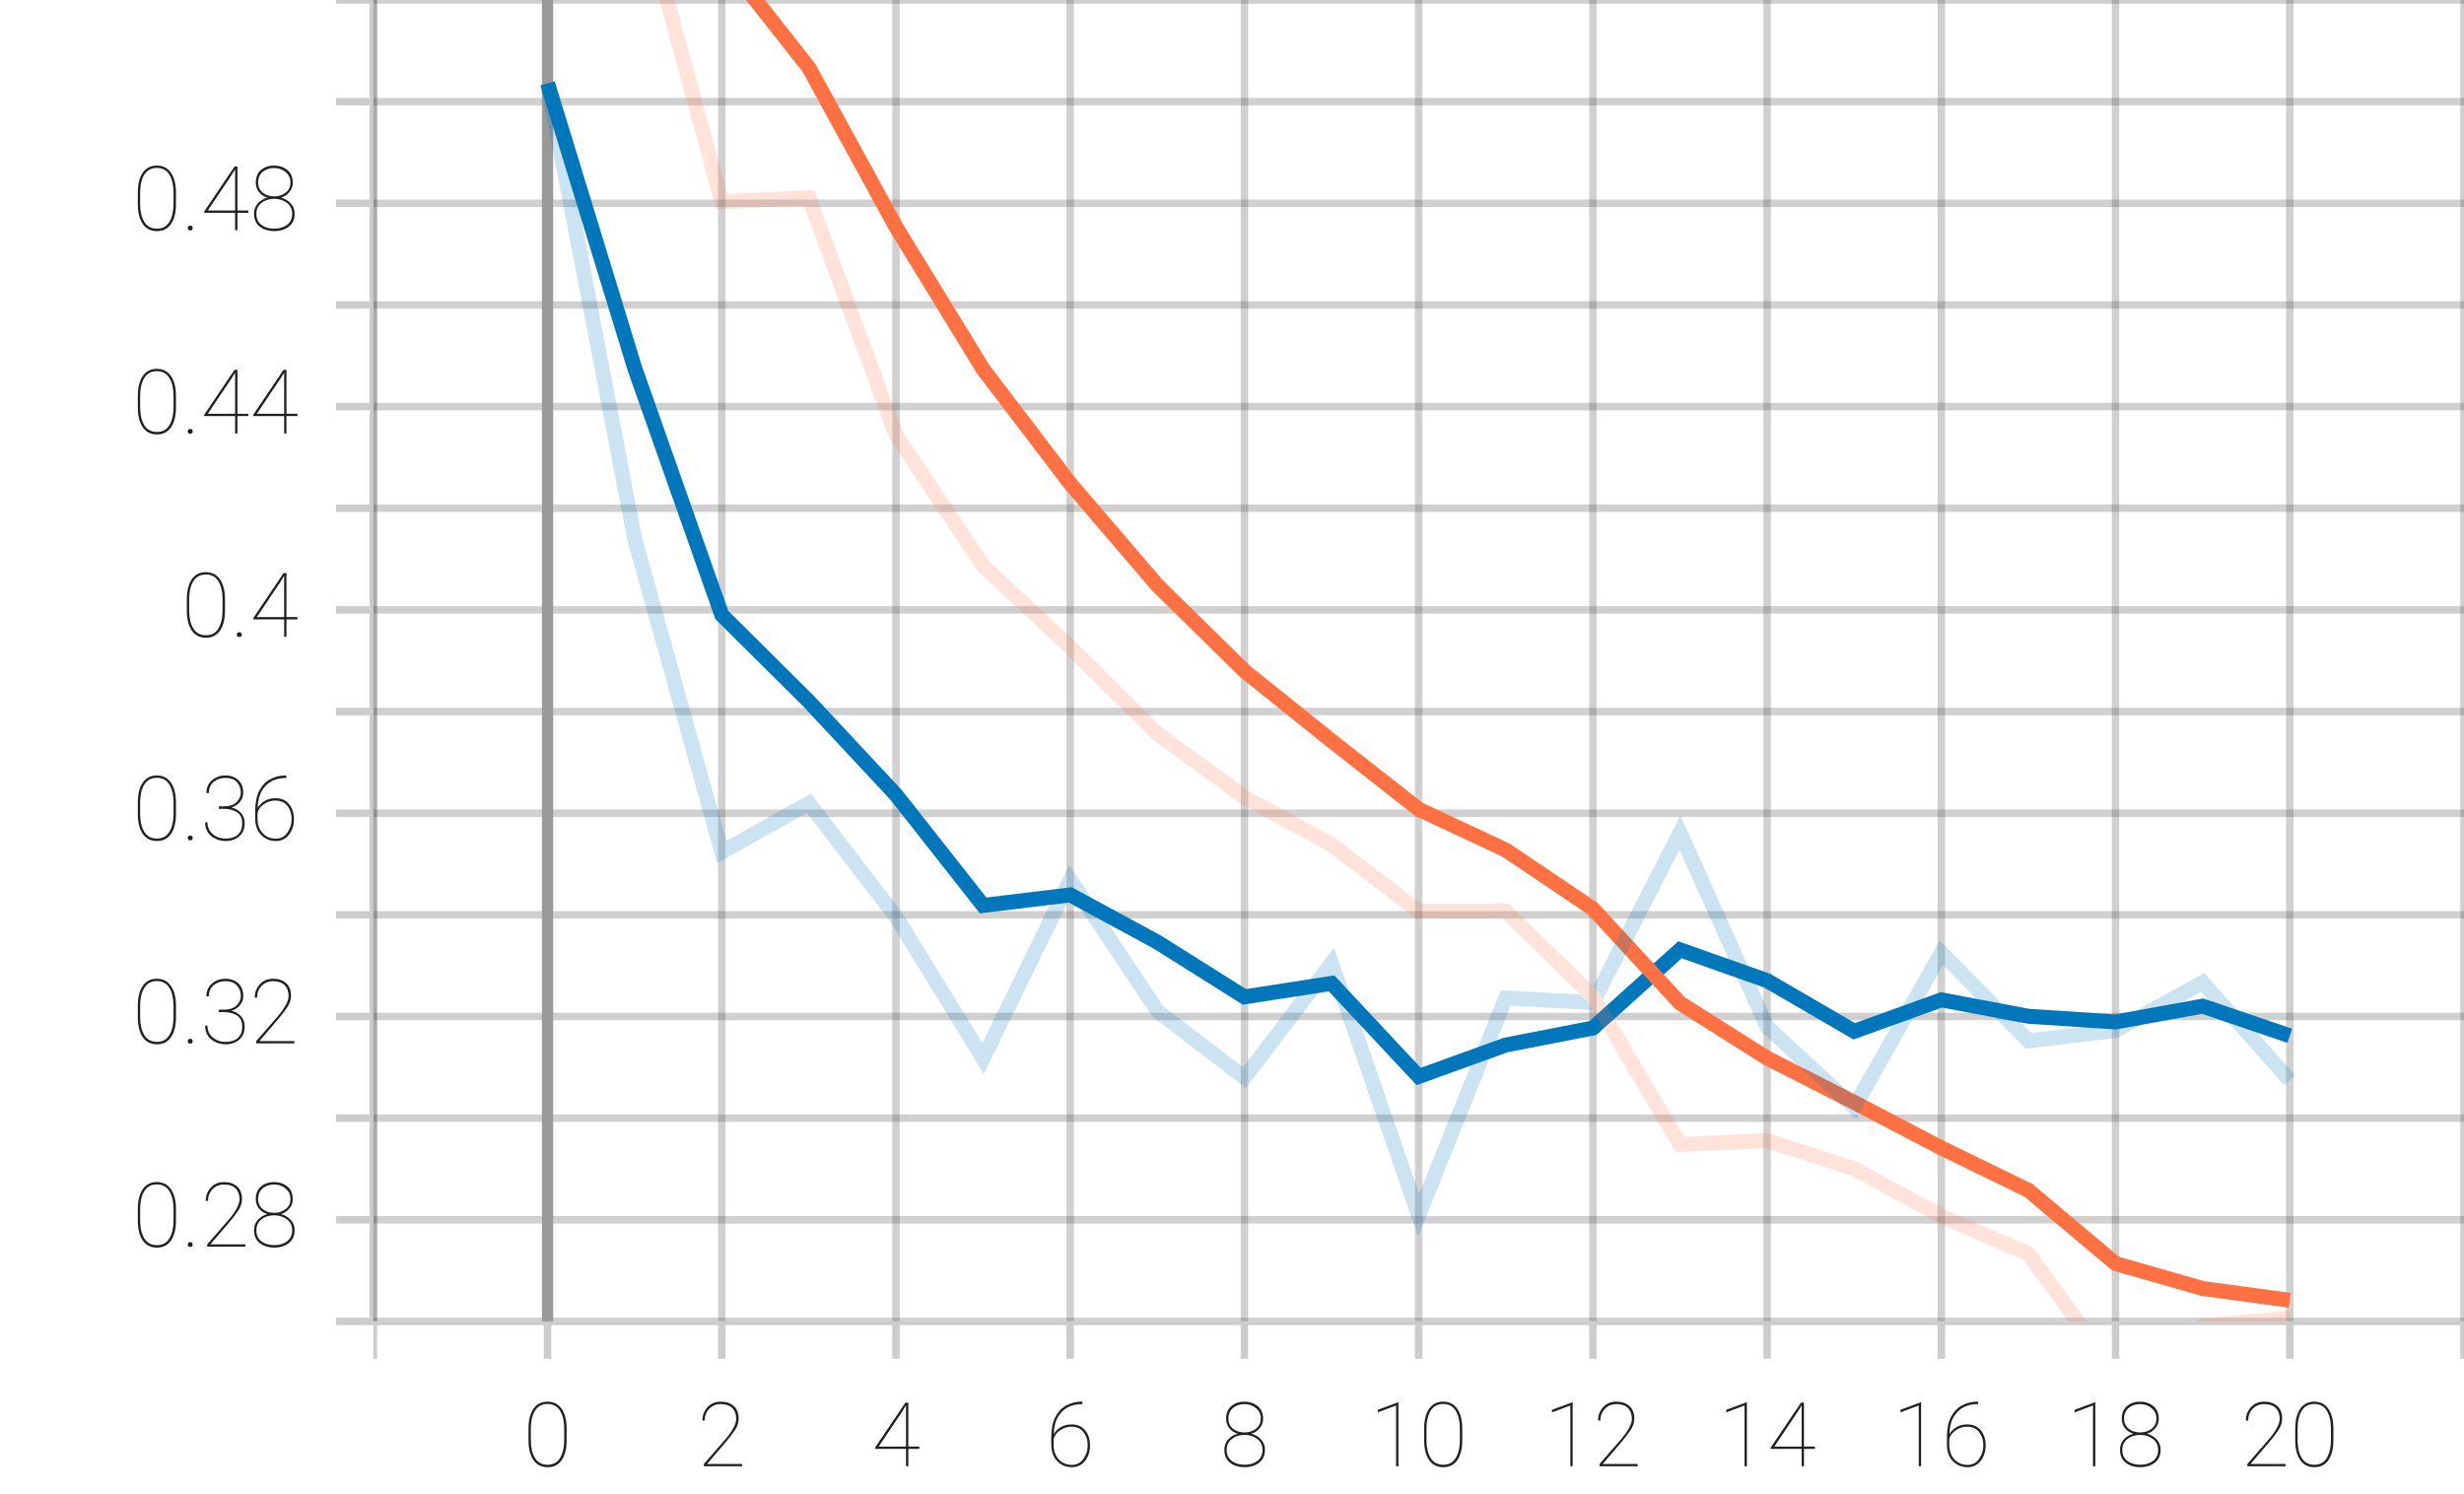
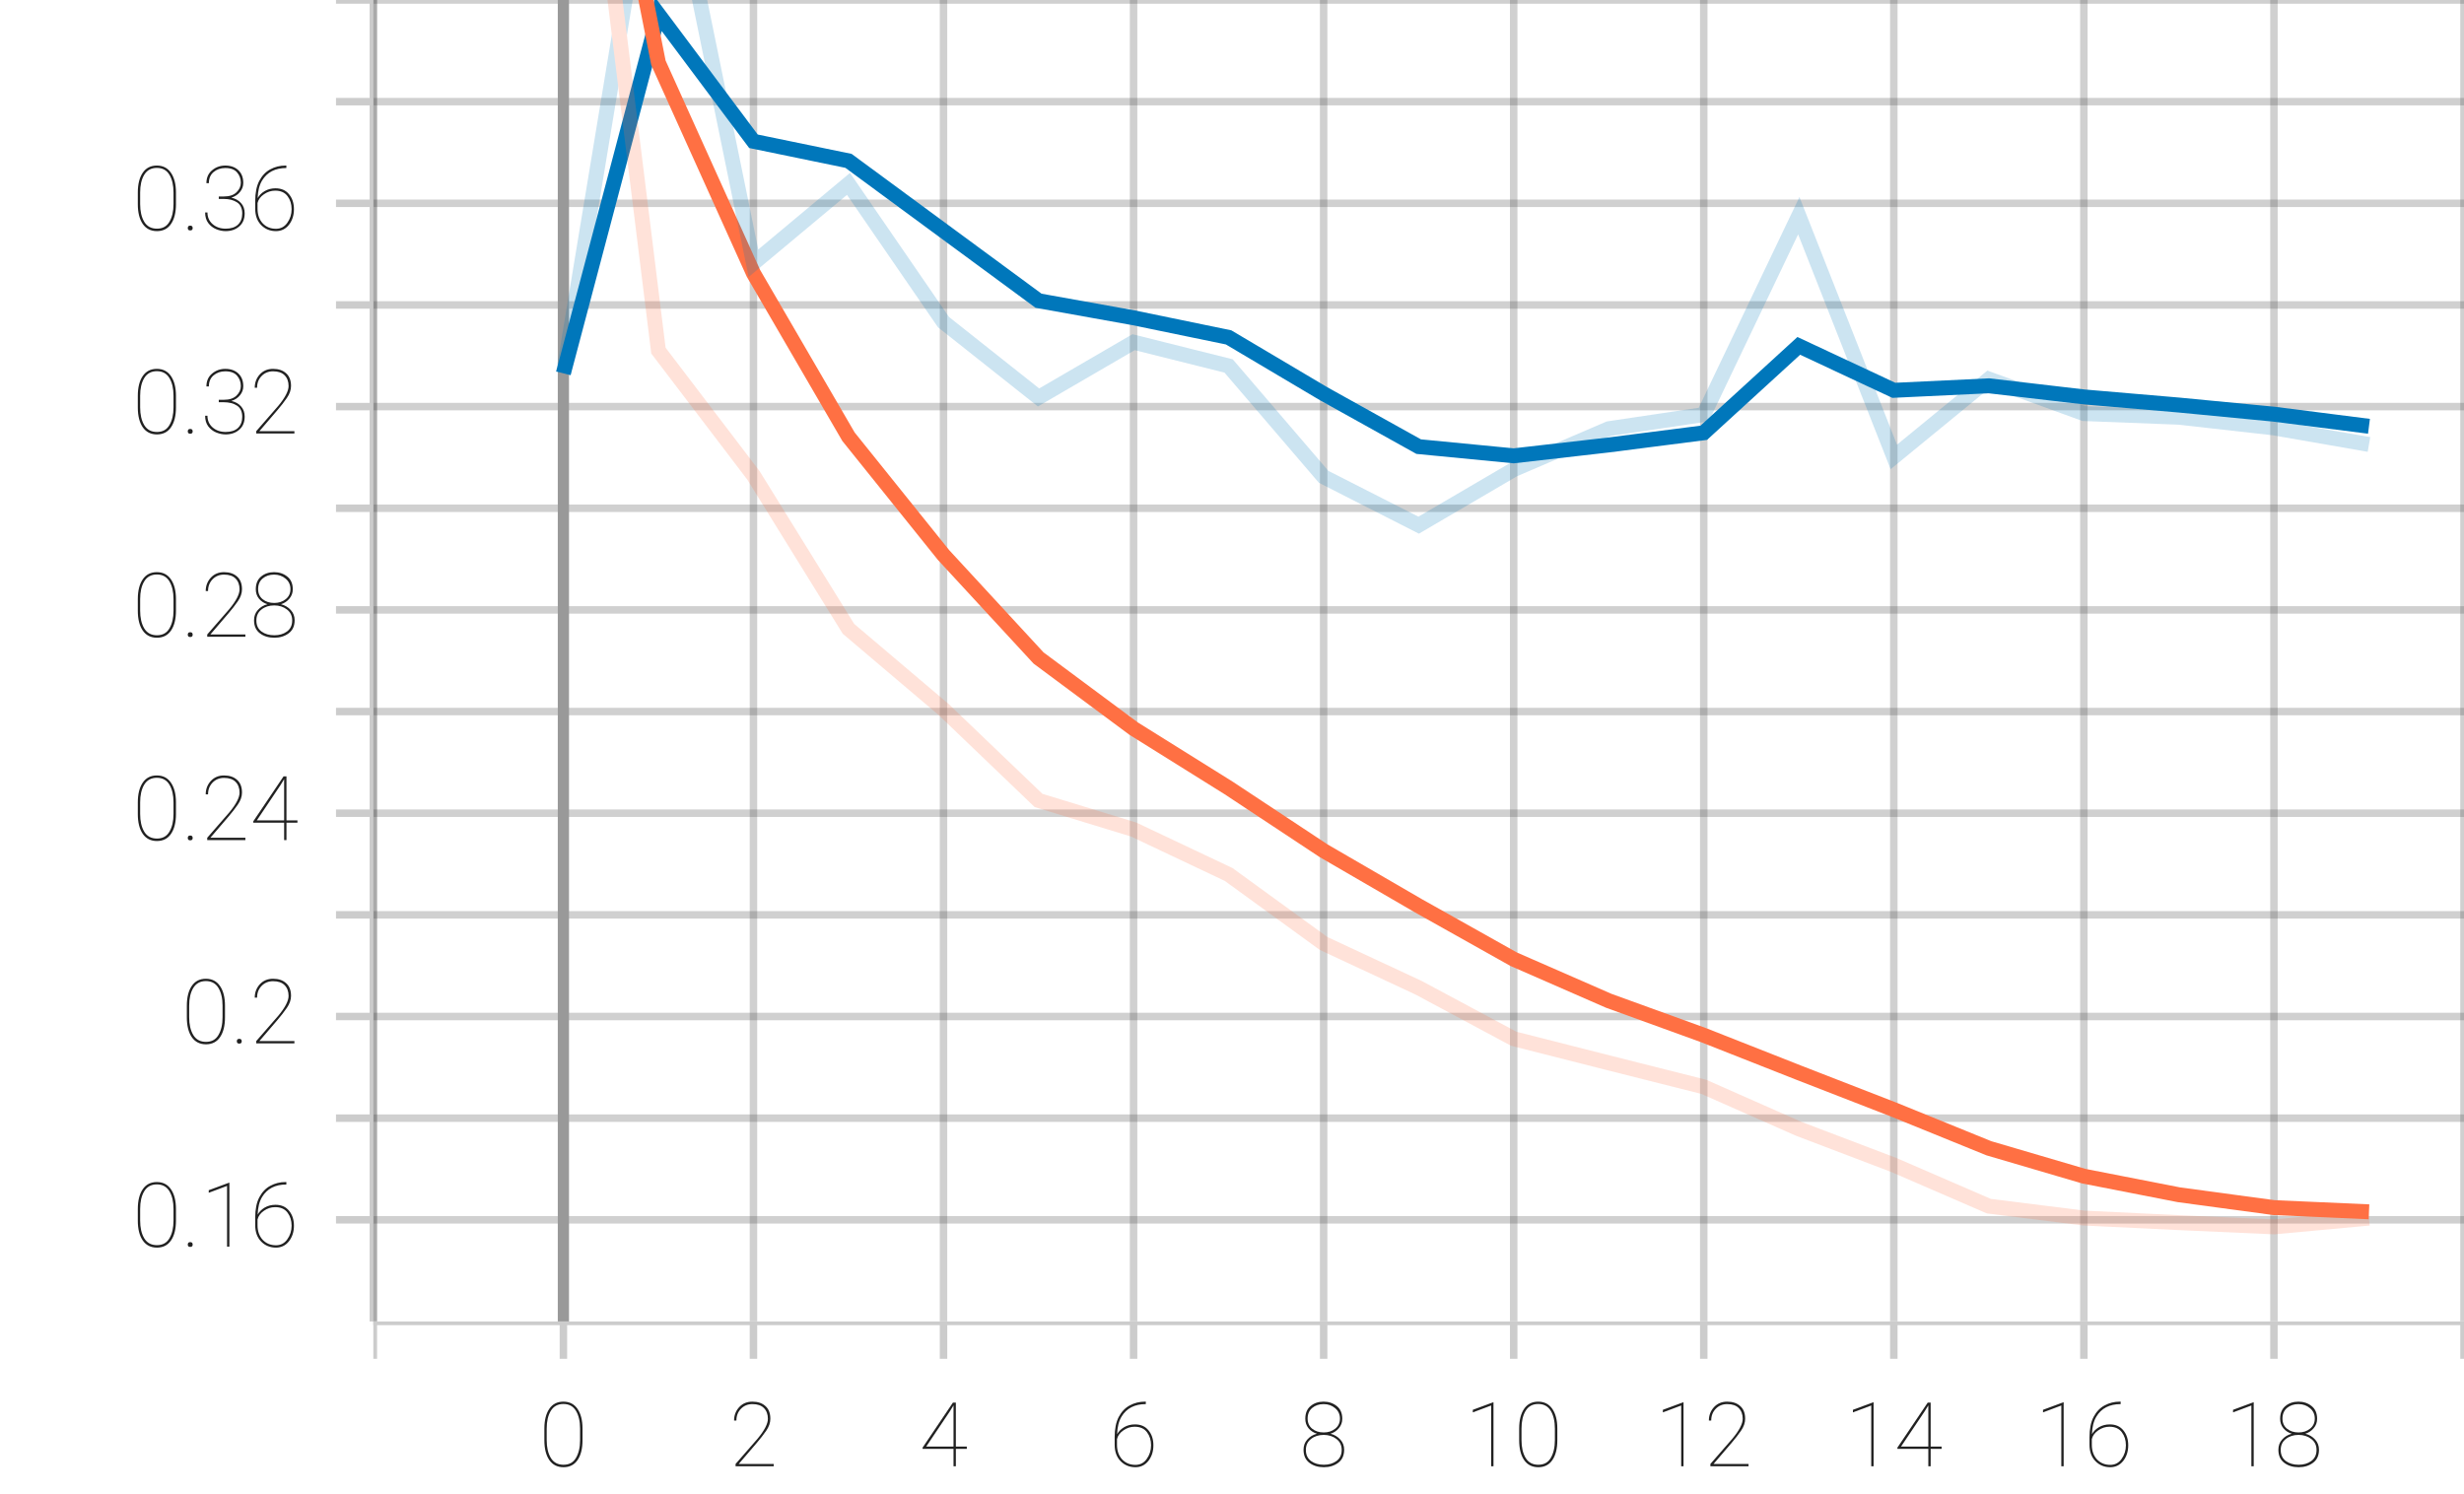
<svg xmlns="http://www.w3.org/2000/svg" viewBox="0 0 330 200">
  <g>
    <g>
      <g>
        <g>
          <g>
-             <line x1="50" y1="177" x2="45" y2="177" style="visibility: inherit;" fill="rgb(0, 0, 0)" stroke="rgb(204, 204, 204)" stroke-width="1px" />
            <line x1="50" y1="163.385" x2="45" y2="163.385" style="visibility: inherit;" fill="rgb(0, 0, 0)" stroke="rgb(204, 204, 204)" stroke-width="1px" />
            <line x1="50" y1="149.769" x2="45" y2="149.769" style="visibility: inherit;" fill="rgb(0, 0, 0)" stroke="rgb(204, 204, 204)" stroke-width="1px" />
            <line x1="50" y1="136.154" x2="45" y2="136.154" style="visibility: inherit;" fill="rgb(0, 0, 0)" stroke="rgb(204, 204, 204)" stroke-width="1px" />
            <line x1="50" y1="122.538" x2="45" y2="122.538" style="visibility: inherit;" fill="rgb(0, 0, 0)" stroke="rgb(204, 204, 204)" stroke-width="1px" />
            <line x1="50" y1="108.923" x2="45" y2="108.923" style="visibility: inherit;" fill="rgb(0, 0, 0)" stroke="rgb(204, 204, 204)" stroke-width="1px" />
            <line x1="50" y1="95.308" x2="45" y2="95.308" style="visibility: inherit;" fill="rgb(0, 0, 0)" stroke="rgb(204, 204, 204)" stroke-width="1px" />
            <line x1="50" y1="81.692" x2="45" y2="81.692" style="visibility: inherit;" fill="rgb(0, 0, 0)" stroke="rgb(204, 204, 204)" stroke-width="1px" />
            <line x1="50" y1="68.077" x2="45" y2="68.077" style="visibility: inherit;" fill="rgb(0, 0, 0)" stroke="rgb(204, 204, 204)" stroke-width="1px" />
            <line x1="50" y1="54.462" x2="45" y2="54.462" style="visibility: inherit;" fill="rgb(0, 0, 0)" stroke="rgb(204, 204, 204)" stroke-width="1px" />
            <line x1="50" y1="40.846" x2="45" y2="40.846" style="visibility: inherit;" fill="rgb(0, 0, 0)" stroke="rgb(204, 204, 204)" stroke-width="1px" />
            <line x1="50" y1="27.231" x2="45" y2="27.231" style="visibility: inherit;" fill="rgb(0, 0, 0)" stroke="rgb(204, 204, 204)" stroke-width="1px" />
            <line x1="50" y1="13.615" x2="45" y2="13.615" style="visibility: inherit;" fill="rgb(0, 0, 0)" stroke="rgb(204, 204, 204)" stroke-width="1px" />
            <line x1="50" y1="0" x2="45" y2="0" style="visibility: inherit;" fill="rgb(0, 0, 0)" stroke="rgb(204, 204, 204)" stroke-width="1px" />
          </g>
          <g transform="translate(40, 0)">
-             <text x="0" y="177" dx="0em" dy="0.3em" style="text-anchor: end; visibility: hidden; font-family: Roboto, sans-serif; font-size: 12px; font-weight: 200;" fill="rgb(33, 33, 33)" stroke="none" stroke-width="1px">0.26</text>
-             <text x="0" y="163.385" dx="0em" dy="0.3em" style="text-anchor: end; visibility: inherit; font-family: Roboto, sans-serif; font-size: 12px; font-weight: 200;" fill="rgb(33, 33, 33)" stroke="none" stroke-width="1px">0.28</text>
-             <text x="0" y="149.769" dx="0em" dy="0.3em" style="text-anchor: end; visibility: hidden; font-family: Roboto, sans-serif; font-size: 12px; font-weight: 200;" fill="rgb(33, 33, 33)" stroke="none" stroke-width="1px">0.3</text>
-             <text x="0" y="136.154" dx="0em" dy="0.3em" style="text-anchor: end; visibility: inherit; font-family: Roboto, sans-serif; font-size: 12px; font-weight: 200;" fill="rgb(33, 33, 33)" stroke="none" stroke-width="1px">0.32</text>
-             <text x="0" y="122.538" dx="0em" dy="0.3em" style="text-anchor: end; visibility: hidden; font-family: Roboto, sans-serif; font-size: 12px; font-weight: 200;" fill="rgb(33, 33, 33)" stroke="none" stroke-width="1px">0.34</text>
-             <text x="0" y="108.923" dx="0em" dy="0.3em" style="text-anchor: end; visibility: inherit; font-family: Roboto, sans-serif; font-size: 12px; font-weight: 200;" fill="rgb(33, 33, 33)" stroke="none" stroke-width="1px">0.36</text>
-             <text x="0" y="95.308" dx="0em" dy="0.3em" style="text-anchor: end; visibility: hidden; font-family: Roboto, sans-serif; font-size: 12px; font-weight: 200;" fill="rgb(33, 33, 33)" stroke="none" stroke-width="1px">0.38</text>
-             <text x="0" y="81.692" dx="0em" dy="0.3em" style="text-anchor: end; visibility: inherit; font-family: Roboto, sans-serif; font-size: 12px; font-weight: 200;" fill="rgb(33, 33, 33)" stroke="none" stroke-width="1px">0.4</text>
-             <text x="0" y="68.077" dx="0em" dy="0.3em" style="text-anchor: end; visibility: hidden; font-family: Roboto, sans-serif; font-size: 12px; font-weight: 200;" fill="rgb(33, 33, 33)" stroke="none" stroke-width="1px">0.42</text>
-             <text x="0" y="54.462" dx="0em" dy="0.3em" style="text-anchor: end; visibility: inherit; font-family: Roboto, sans-serif; font-size: 12px; font-weight: 200;" fill="rgb(33, 33, 33)" stroke="none" stroke-width="1px">0.44</text>
-             <text x="0" y="40.846" dx="0em" dy="0.3em" style="text-anchor: end; visibility: hidden; font-family: Roboto, sans-serif; font-size: 12px; font-weight: 200;" fill="rgb(33, 33, 33)" stroke="none" stroke-width="1px">0.46</text>
-             <text x="0" y="27.231" dx="0em" dy="0.3em" style="text-anchor: end; visibility: inherit; font-family: Roboto, sans-serif; font-size: 12px; font-weight: 200;" fill="rgb(33, 33, 33)" stroke="none" stroke-width="1px">0.48</text>
-             <text x="0" y="13.615" dx="0em" dy="0.3em" style="text-anchor: end; visibility: hidden; font-family: Roboto, sans-serif; font-size: 12px; font-weight: 200;" fill="rgb(33, 33, 33)" stroke="none" stroke-width="1px">0.5</text>
-             <text x="0" y="0" dx="0em" dy="0.3em" style="text-anchor: end; visibility: hidden; font-family: Roboto, sans-serif; font-size: 12px; font-weight: 200;" fill="rgb(33, 33, 33)" stroke="none" stroke-width="1px">0.52</text>
+             <text x="0" y="163.385" dx="0em" dy="0.3em" style="text-anchor: end; visibility: inherit; font-family: Roboto, sans-serif; font-size: 12px; font-weight: 200;" fill="rgb(33, 33, 33)" stroke="none" stroke-width="1px">0.16</text>
+             <text x="0" y="149.769" dx="0em" dy="0.3em" style="text-anchor: end; visibility: hidden; font-family: Roboto, sans-serif; font-size: 12px; font-weight: 200;" fill="rgb(33, 33, 33)" stroke="none" stroke-width="1px">0.18</text>
+             <text x="0" y="136.154" dx="0em" dy="0.3em" style="text-anchor: end; visibility: inherit; font-family: Roboto, sans-serif; font-size: 12px; font-weight: 200;" fill="rgb(33, 33, 33)" stroke="none" stroke-width="1px">0.2</text>
+             <text x="0" y="122.538" dx="0em" dy="0.3em" style="text-anchor: end; visibility: hidden; font-family: Roboto, sans-serif; font-size: 12px; font-weight: 200;" fill="rgb(33, 33, 33)" stroke="none" stroke-width="1px">0.22</text>
+             <text x="0" y="108.923" dx="0em" dy="0.3em" style="text-anchor: end; visibility: inherit; font-family: Roboto, sans-serif; font-size: 12px; font-weight: 200;" fill="rgb(33, 33, 33)" stroke="none" stroke-width="1px">0.24</text>
+             <text x="0" y="95.308" dx="0em" dy="0.3em" style="text-anchor: end; visibility: hidden; font-family: Roboto, sans-serif; font-size: 12px; font-weight: 200;" fill="rgb(33, 33, 33)" stroke="none" stroke-width="1px">0.26</text>
+             <text x="0" y="81.692" dx="0em" dy="0.3em" style="text-anchor: end; visibility: inherit; font-family: Roboto, sans-serif; font-size: 12px; font-weight: 200;" fill="rgb(33, 33, 33)" stroke="none" stroke-width="1px">0.28</text>
+             <text x="0" y="68.077" dx="0em" dy="0.3em" style="text-anchor: end; visibility: hidden; font-family: Roboto, sans-serif; font-size: 12px; font-weight: 200;" fill="rgb(33, 33, 33)" stroke="none" stroke-width="1px">0.3</text>
+             <text x="0" y="54.462" dx="0em" dy="0.3em" style="text-anchor: end; visibility: inherit; font-family: Roboto, sans-serif; font-size: 12px; font-weight: 200;" fill="rgb(33, 33, 33)" stroke="none" stroke-width="1px">0.32</text>
+             <text x="0" y="40.846" dx="0em" dy="0.3em" style="text-anchor: end; visibility: hidden; font-family: Roboto, sans-serif; font-size: 12px; font-weight: 200;" fill="rgb(33, 33, 33)" stroke="none" stroke-width="1px">0.34</text>
+             <text x="0" y="27.231" dx="0em" dy="0.3em" style="text-anchor: end; visibility: inherit; font-family: Roboto, sans-serif; font-size: 12px; font-weight: 200;" fill="rgb(33, 33, 33)" stroke="none" stroke-width="1px">0.36</text>
+             <text x="0" y="13.615" dx="0em" dy="0.3em" style="text-anchor: end; visibility: hidden; font-family: Roboto, sans-serif; font-size: 12px; font-weight: 200;" fill="rgb(33, 33, 33)" stroke="none" stroke-width="1px">0.38</text>
+             <text x="0" y="0" dx="0em" dy="0.3em" style="text-anchor: end; visibility: hidden; font-family: Roboto, sans-serif; font-size: 12px; font-weight: 200;" fill="rgb(33, 33, 33)" stroke="none" stroke-width="1px">0.4</text>
          </g>
          <line x1="50" y1="0" x2="50" y2="177" fill="rgb(0, 0, 0)" stroke="rgb(204, 204, 204)" stroke-width="1px" />
        </g>
      </g>
      <g transform="translate(50, 0)" clip-path="url(#clip_0)">
        <clipPath id="clip_0">
          <rect width="280" height="177" />
        </clipPath>
        <g>
          <g>
            <g>
              <line x1="0" y1="0" x2="0" y2="177" fill="rgb(0, 0, 0)" stroke="rgb(66, 66, 66)" stroke-width="1px" opacity="0.25" />
-               <line x1="23.333" y1="0" x2="23.333" y2="177" fill="rgb(0, 0, 0)" stroke="rgb(66, 66, 66)" stroke-width="1px" opacity="0.25" />
-               <line x1="46.667" y1="0" x2="46.667" y2="177" fill="rgb(0, 0, 0)" stroke="rgb(66, 66, 66)" stroke-width="1px" opacity="0.25" />
-               <line x1="70" y1="0" x2="70" y2="177" fill="rgb(0, 0, 0)" stroke="rgb(66, 66, 66)" stroke-width="1px" opacity="0.25" />
-               <line x1="93.333" y1="0" x2="93.333" y2="177" fill="rgb(0, 0, 0)" stroke="rgb(66, 66, 66)" stroke-width="1px" opacity="0.25" />
-               <line x1="116.667" y1="0" x2="116.667" y2="177" fill="rgb(0, 0, 0)" stroke="rgb(66, 66, 66)" stroke-width="1px" opacity="0.25" />
-               <line x1="140" y1="0" x2="140" y2="177" fill="rgb(0, 0, 0)" stroke="rgb(66, 66, 66)" stroke-width="1px" opacity="0.25" />
-               <line x1="163.333" y1="0" x2="163.333" y2="177" fill="rgb(0, 0, 0)" stroke="rgb(66, 66, 66)" stroke-width="1px" opacity="0.25" />
-               <line x1="186.667" y1="0" x2="186.667" y2="177" fill="rgb(0, 0, 0)" stroke="rgb(66, 66, 66)" stroke-width="1px" opacity="0.25" />
-               <line x1="210" y1="0" x2="210" y2="177" fill="rgb(0, 0, 0)" stroke="rgb(66, 66, 66)" stroke-width="1px" opacity="0.25" />
-               <line x1="233.333" y1="0" x2="233.333" y2="177" fill="rgb(0, 0, 0)" stroke="rgb(66, 66, 66)" stroke-width="1px" opacity="0.25" />
-               <line x1="256.667" y1="0" x2="256.667" y2="177" fill="rgb(0, 0, 0)" stroke="rgb(66, 66, 66)" stroke-width="1px" opacity="0.25" />
+               <line x1="25.455" y1="0" x2="25.455" y2="177" fill="rgb(0, 0, 0)" stroke="rgb(66, 66, 66)" stroke-width="1px" opacity="0.25" />
+               <line x1="50.909" y1="0" x2="50.909" y2="177" fill="rgb(0, 0, 0)" stroke="rgb(66, 66, 66)" stroke-width="1px" opacity="0.25" />
+               <line x1="76.364" y1="0" x2="76.364" y2="177" fill="rgb(0, 0, 0)" stroke="rgb(66, 66, 66)" stroke-width="1px" opacity="0.25" />
+               <line x1="101.818" y1="0" x2="101.818" y2="177" fill="rgb(0, 0, 0)" stroke="rgb(66, 66, 66)" stroke-width="1px" opacity="0.25" />
+               <line x1="127.273" y1="0" x2="127.273" y2="177" fill="rgb(0, 0, 0)" stroke="rgb(66, 66, 66)" stroke-width="1px" opacity="0.25" />
+               <line x1="152.727" y1="0" x2="152.727" y2="177" fill="rgb(0, 0, 0)" stroke="rgb(66, 66, 66)" stroke-width="1px" opacity="0.25" />
+               <line x1="178.182" y1="0" x2="178.182" y2="177" fill="rgb(0, 0, 0)" stroke="rgb(66, 66, 66)" stroke-width="1px" opacity="0.25" />
+               <line x1="203.636" y1="0" x2="203.636" y2="177" fill="rgb(0, 0, 0)" stroke="rgb(66, 66, 66)" stroke-width="1px" opacity="0.25" />
+               <line x1="229.091" y1="0" x2="229.091" y2="177" fill="rgb(0, 0, 0)" stroke="rgb(66, 66, 66)" stroke-width="1px" opacity="0.25" />
+               <line x1="254.545" y1="0" x2="254.545" y2="177" fill="rgb(0, 0, 0)" stroke="rgb(66, 66, 66)" stroke-width="1px" opacity="0.25" />
              <line x1="280" y1="0" x2="280" y2="177" fill="rgb(0, 0, 0)" stroke="rgb(66, 66, 66)" stroke-width="1px" opacity="0.25" />
            </g>
            <g>
-               <line x1="0" y1="177" x2="280" y2="177" fill="rgb(0, 0, 0)" stroke="rgb(66, 66, 66)" stroke-width="1px" opacity="0.25" />
              <line x1="0" y1="163.385" x2="280" y2="163.385" fill="rgb(0, 0, 0)" stroke="rgb(66, 66, 66)" stroke-width="1px" opacity="0.25" />
              <line x1="0" y1="149.769" x2="280" y2="149.769" fill="rgb(0, 0, 0)" stroke="rgb(66, 66, 66)" stroke-width="1px" opacity="0.25" />
              <line x1="0" y1="136.154" x2="280" y2="136.154" fill="rgb(0, 0, 0)" stroke="rgb(66, 66, 66)" stroke-width="1px" opacity="0.25" />
              <line x1="0" y1="122.538" x2="280" y2="122.538" fill="rgb(0, 0, 0)" stroke="rgb(66, 66, 66)" stroke-width="1px" opacity="0.25" />
              <line x1="0" y1="108.923" x2="280" y2="108.923" fill="rgb(0, 0, 0)" stroke="rgb(66, 66, 66)" stroke-width="1px" opacity="0.25" />
              <line x1="0" y1="95.308" x2="280" y2="95.308" fill="rgb(0, 0, 0)" stroke="rgb(66, 66, 66)" stroke-width="1px" opacity="0.25" />
              <line x1="0" y1="81.692" x2="280" y2="81.692" fill="rgb(0, 0, 0)" stroke="rgb(66, 66, 66)" stroke-width="1px" opacity="0.25" />
              <line x1="0" y1="68.077" x2="280" y2="68.077" fill="rgb(0, 0, 0)" stroke="rgb(66, 66, 66)" stroke-width="1px" opacity="0.25" />
              <line x1="0" y1="54.462" x2="280" y2="54.462" fill="rgb(0, 0, 0)" stroke="rgb(66, 66, 66)" stroke-width="1px" opacity="0.25" />
              <line x1="0" y1="40.846" x2="280" y2="40.846" fill="rgb(0, 0, 0)" stroke="rgb(66, 66, 66)" stroke-width="1px" opacity="0.25" />
              <line x1="0" y1="27.231" x2="280" y2="27.231" fill="rgb(0, 0, 0)" stroke="rgb(66, 66, 66)" stroke-width="1px" opacity="0.25" />
              <line x1="0" y1="13.615" x2="280" y2="13.615" fill="rgb(0, 0, 0)" stroke="rgb(66, 66, 66)" stroke-width="1px" opacity="0.25" />
              <line x1="0" y1="0" x2="280" y2="0" fill="rgb(0, 0, 0)" stroke="rgb(66, 66, 66)" stroke-width="1px" opacity="0.25" />
            </g>
          </g>
        </g>
        <g>
          <g>
-             <line x1="0" y1="354" x2="280" y2="354" fill="rgb(0, 0, 0)" stroke="rgb(153, 153, 153)" stroke-width="1.5px" />
+             <line x1="0" y1="272.308" x2="280" y2="272.308" fill="rgb(0, 0, 0)" stroke="rgb(153, 153, 153)" stroke-width="1.5px" />
          </g>
        </g>
        <g>
          <g>
-             <line x1="23.333" y1="0" x2="23.333" y2="177" fill="rgb(0, 0, 0)" stroke="rgb(153, 153, 153)" stroke-width="1.5px" />
+             <line x1="25.455" y1="0" x2="25.455" y2="177" fill="rgb(0, 0, 0)" stroke="rgb(153, 153, 153)" stroke-width="1.5px" />
          </g>
        </g>
        <g>
          <g>
            <g>
              <g>
                <g>
-                   <path stroke="rgb(0, 119, 187)" stroke-width="2px" d="M23.333,11.169L35,49.286L46.667,82.363L58.333,93.952L70,106.462L81.667,121.279L93.333,119.865L105,126.187L116.667,133.526L128.333,131.715L140,144.189L151.667,139.971L163.333,137.698L175,127.22L186.667,131.351L198.333,138.136L210,133.924L221.667,136.123L233.333,136.885L245,134.768L256.667,138.74" style="fill: none;" fill="none" />
+                   <path stroke="rgb(0, 119, 187)" stroke-width="2px" d="M25.455,50.001L38.182,1.907L50.909,18.923L63.636,21.546L76.364,30.916L89.091,40.282L101.818,42.566L114.545,45.191L127.273,52.738L140,59.823L152.727,61.055L165.455,59.599L178.182,57.968L190.909,46.327L203.636,52.281L216.364,51.677L229.091,53.164L241.818,54.252L254.545,55.477L267.273,57.099" style="fill: none;" fill="none" />
                </g>
                <g>
-                   <path stroke="rgb(255, 112, 67)" stroke-width="2px" d="M46.667,-5.732L58.333,9.072L70,30.405L81.667,49.452L93.333,64.772L105,78.398L116.667,89.868L128.333,99.234L140,108.394L151.667,113.857L163.333,121.72L175,134.361L186.667,141.731L198.333,147.66L210,153.761L221.667,159.439L233.333,169.246L245,172.588L256.667,174.168" style="fill: none;" fill="none" />
+                   <path stroke="rgb(255, 112, 67)" stroke-width="2px" d="M25.455,-55.828L38.182,8.415L50.909,36.61L63.636,58.494L76.364,74.337L89.091,88.132L101.818,97.587L114.545,105.537L127.273,113.956L140,121.342L152.727,128.483L165.455,134.048L178.182,138.664L190.909,143.682L203.636,148.628L216.364,153.802L229.091,157.543L241.818,160.032L254.545,161.752L267.273,162.315" style="fill: none;" fill="none" />
                </g>
              </g>
            </g>
          </g>
          <g opacity="0.2">
            <g>
              <g>
                <g>
-                   <path stroke="rgb(0, 119, 187)" stroke-width="2px" d="M23.333,11.169L35,72.156L46.667,114.118L58.333,107.581L70,122.795L81.667,141.775L93.333,117.843L105,135.404L116.667,144.351L128.333,129.025L140,162.787L151.667,133.667L163.333,134.297L175,111.523L186.667,137.544L198.333,148.307L210,127.608L221.667,139.422L233.333,138.027L245,131.594L256.667,144.698" style="fill: none;" fill="none" />
+                   <path stroke="rgb(0, 119, 187)" stroke-width="2px" d="M25.455,50.001L38.182,-26.949L50.909,35.259L63.636,24.631L76.364,43.15L89.091,53.238L101.818,45.833L114.545,49.017L127.273,63.868L140,70.343L152.727,62.893L165.455,57.423L178.182,55.527L190.909,28.887L203.636,61.206L216.364,50.771L229.091,55.394L241.818,55.884L254.545,57.315L267.273,59.531" style="fill: none;" fill="none" />
                </g>
                <g>
-                   <path stroke="rgb(255, 112, 67)" stroke-width="2px" d="M35,-15.967L46.667,27.003L58.333,26.481L70,58.258L81.667,75.802L93.333,86.68L105,98.265L116.667,106.783L128.333,113.142L140,122.05L151.667,122.024L163.333,133.489L175,153.297L186.667,152.778L198.333,156.55L210,162.909L221.667,167.955L233.333,183.956L245,177.6L256.667,176.538" style="fill: none;" fill="none" />
+                   <path stroke="rgb(255, 112, 67)" stroke-width="2px" d="M25.455,-55.828L38.182,46.961L50.909,63.677L63.636,84.23L76.364,95.021L89.091,107.215L101.818,111.108L114.545,117.128L127.273,126.374L140,132.308L152.727,139.131L165.455,142.365L178.182,145.574L190.909,151.2L203.636,156.042L216.364,161.558L229.091,163.152L241.818,163.764L254.545,164.332L267.273,163.16" style="fill: none;" fill="none" />
                </g>
              </g>
            </g>
          </g>
        </g>
      </g>
      <g transform="translate(50, 177)" clip-path="url(#clip_1)">
        <clipPath id="clip_1">
          <rect width="280" height="23" />
        </clipPath>
        <g>
          <g>
            <line x1="0" y1="0" x2="0" y2="5" style="visibility: inherit;" fill="rgb(0, 0, 0)" stroke="rgb(204, 204, 204)" stroke-width="1px" />
-             <line x1="23.333" y1="0" x2="23.333" y2="5" style="visibility: inherit;" fill="rgb(0, 0, 0)" stroke="rgb(204, 204, 204)" stroke-width="1px" />
-             <line x1="46.667" y1="0" x2="46.667" y2="5" style="visibility: inherit;" fill="rgb(0, 0, 0)" stroke="rgb(204, 204, 204)" stroke-width="1px" />
-             <line x1="70" y1="0" x2="70" y2="5" style="visibility: inherit;" fill="rgb(0, 0, 0)" stroke="rgb(204, 204, 204)" stroke-width="1px" />
-             <line x1="93.333" y1="0" x2="93.333" y2="5" style="visibility: inherit;" fill="rgb(0, 0, 0)" stroke="rgb(204, 204, 204)" stroke-width="1px" />
-             <line x1="116.667" y1="0" x2="116.667" y2="5" style="visibility: inherit;" fill="rgb(0, 0, 0)" stroke="rgb(204, 204, 204)" stroke-width="1px" />
-             <line x1="140" y1="0" x2="140" y2="5" style="visibility: inherit;" fill="rgb(0, 0, 0)" stroke="rgb(204, 204, 204)" stroke-width="1px" />
-             <line x1="163.333" y1="0" x2="163.333" y2="5" style="visibility: inherit;" fill="rgb(0, 0, 0)" stroke="rgb(204, 204, 204)" stroke-width="1px" />
-             <line x1="186.667" y1="0" x2="186.667" y2="5" style="visibility: inherit;" fill="rgb(0, 0, 0)" stroke="rgb(204, 204, 204)" stroke-width="1px" />
-             <line x1="210" y1="0" x2="210" y2="5" style="visibility: inherit;" fill="rgb(0, 0, 0)" stroke="rgb(204, 204, 204)" stroke-width="1px" />
-             <line x1="233.333" y1="0" x2="233.333" y2="5" style="visibility: inherit;" fill="rgb(0, 0, 0)" stroke="rgb(204, 204, 204)" stroke-width="1px" />
-             <line x1="256.667" y1="0" x2="256.667" y2="5" style="visibility: inherit;" fill="rgb(0, 0, 0)" stroke="rgb(204, 204, 204)" stroke-width="1px" />
+             <line x1="25.455" y1="0" x2="25.455" y2="5" style="visibility: inherit;" fill="rgb(0, 0, 0)" stroke="rgb(204, 204, 204)" stroke-width="1px" />
+             <line x1="50.909" y1="0" x2="50.909" y2="5" style="visibility: inherit;" fill="rgb(0, 0, 0)" stroke="rgb(204, 204, 204)" stroke-width="1px" />
+             <line x1="76.364" y1="0" x2="76.364" y2="5" style="visibility: inherit;" fill="rgb(0, 0, 0)" stroke="rgb(204, 204, 204)" stroke-width="1px" />
+             <line x1="101.818" y1="0" x2="101.818" y2="5" style="visibility: inherit;" fill="rgb(0, 0, 0)" stroke="rgb(204, 204, 204)" stroke-width="1px" />
+             <line x1="127.273" y1="0" x2="127.273" y2="5" style="visibility: inherit;" fill="rgb(0, 0, 0)" stroke="rgb(204, 204, 204)" stroke-width="1px" />
+             <line x1="152.727" y1="0" x2="152.727" y2="5" style="visibility: inherit;" fill="rgb(0, 0, 0)" stroke="rgb(204, 204, 204)" stroke-width="1px" />
+             <line x1="178.182" y1="0" x2="178.182" y2="5" style="visibility: inherit;" fill="rgb(0, 0, 0)" stroke="rgb(204, 204, 204)" stroke-width="1px" />
+             <line x1="203.636" y1="0" x2="203.636" y2="5" style="visibility: inherit;" fill="rgb(0, 0, 0)" stroke="rgb(204, 204, 204)" stroke-width="1px" />
+             <line x1="229.091" y1="0" x2="229.091" y2="5" style="visibility: inherit;" fill="rgb(0, 0, 0)" stroke="rgb(204, 204, 204)" stroke-width="1px" />
+             <line x1="254.545" y1="0" x2="254.545" y2="5" style="visibility: inherit;" fill="rgb(0, 0, 0)" stroke="rgb(204, 204, 204)" stroke-width="1px" />
            <line x1="280" y1="0" x2="280" y2="5" style="visibility: inherit;" fill="rgb(0, 0, 0)" stroke="rgb(204, 204, 204)" stroke-width="1px" />
          </g>
          <g transform="translate(0, 8)">
            <text x="0" y="0" dx="0em" dy="0.95em" style="text-anchor: middle; visibility: hidden; font-family: Roboto, sans-serif; font-size: 12px; font-weight: 200;" fill="rgb(33, 33, 33)" stroke="none" stroke-width="1px">-2</text>
-             <text x="23.333" y="0" dx="0em" dy="0.95em" style="text-anchor: middle; visibility: inherit; font-family: Roboto, sans-serif; font-size: 12px; font-weight: 200;" fill="rgb(33, 33, 33)" stroke="none" stroke-width="1px">0</text>
-             <text x="46.667" y="0" dx="0em" dy="0.95em" style="text-anchor: middle; visibility: inherit; font-family: Roboto, sans-serif; font-size: 12px; font-weight: 200;" fill="rgb(33, 33, 33)" stroke="none" stroke-width="1px">2</text>
-             <text x="70" y="0" dx="0em" dy="0.95em" style="text-anchor: middle; visibility: inherit; font-family: Roboto, sans-serif; font-size: 12px; font-weight: 200;" fill="rgb(33, 33, 33)" stroke="none" stroke-width="1px">4</text>
-             <text x="93.333" y="0" dx="0em" dy="0.95em" style="text-anchor: middle; visibility: inherit; font-family: Roboto, sans-serif; font-size: 12px; font-weight: 200;" fill="rgb(33, 33, 33)" stroke="none" stroke-width="1px">6</text>
-             <text x="116.667" y="0" dx="0em" dy="0.95em" style="text-anchor: middle; visibility: inherit; font-family: Roboto, sans-serif; font-size: 12px; font-weight: 200;" fill="rgb(33, 33, 33)" stroke="none" stroke-width="1px">8</text>
-             <text x="140" y="0" dx="0em" dy="0.95em" style="text-anchor: middle; visibility: inherit; font-family: Roboto, sans-serif; font-size: 12px; font-weight: 200;" fill="rgb(33, 33, 33)" stroke="none" stroke-width="1px">10</text>
-             <text x="163.333" y="0" dx="0em" dy="0.95em" style="text-anchor: middle; visibility: inherit; font-family: Roboto, sans-serif; font-size: 12px; font-weight: 200;" fill="rgb(33, 33, 33)" stroke="none" stroke-width="1px">12</text>
-             <text x="186.667" y="0" dx="0em" dy="0.95em" style="text-anchor: middle; visibility: inherit; font-family: Roboto, sans-serif; font-size: 12px; font-weight: 200;" fill="rgb(33, 33, 33)" stroke="none" stroke-width="1px">14</text>
-             <text x="210" y="0" dx="0em" dy="0.95em" style="text-anchor: middle; visibility: inherit; font-family: Roboto, sans-serif; font-size: 12px; font-weight: 200;" fill="rgb(33, 33, 33)" stroke="none" stroke-width="1px">16</text>
-             <text x="233.333" y="0" dx="0em" dy="0.95em" style="text-anchor: middle; visibility: inherit; font-family: Roboto, sans-serif; font-size: 12px; font-weight: 200;" fill="rgb(33, 33, 33)" stroke="none" stroke-width="1px">18</text>
-             <text x="256.667" y="0" dx="0em" dy="0.95em" style="text-anchor: middle; visibility: inherit; font-family: Roboto, sans-serif; font-size: 12px; font-weight: 200;" fill="rgb(33, 33, 33)" stroke="none" stroke-width="1px">20</text>
-             <text x="280" y="0" dx="0em" dy="0.95em" style="text-anchor: middle; visibility: hidden; font-family: Roboto, sans-serif; font-size: 12px; font-weight: 200;" fill="rgb(33, 33, 33)" stroke="none" stroke-width="1px">22</text>
+             <text x="25.455" y="0" dx="0em" dy="0.95em" style="text-anchor: middle; visibility: inherit; font-family: Roboto, sans-serif; font-size: 12px; font-weight: 200;" fill="rgb(33, 33, 33)" stroke="none" stroke-width="1px">0</text>
+             <text x="50.909" y="0" dx="0em" dy="0.95em" style="text-anchor: middle; visibility: inherit; font-family: Roboto, sans-serif; font-size: 12px; font-weight: 200;" fill="rgb(33, 33, 33)" stroke="none" stroke-width="1px">2</text>
+             <text x="76.364" y="0" dx="0em" dy="0.95em" style="text-anchor: middle; visibility: inherit; font-family: Roboto, sans-serif; font-size: 12px; font-weight: 200;" fill="rgb(33, 33, 33)" stroke="none" stroke-width="1px">4</text>
+             <text x="101.818" y="0" dx="0em" dy="0.95em" style="text-anchor: middle; visibility: inherit; font-family: Roboto, sans-serif; font-size: 12px; font-weight: 200;" fill="rgb(33, 33, 33)" stroke="none" stroke-width="1px">6</text>
+             <text x="127.273" y="0" dx="0em" dy="0.95em" style="text-anchor: middle; visibility: inherit; font-family: Roboto, sans-serif; font-size: 12px; font-weight: 200;" fill="rgb(33, 33, 33)" stroke="none" stroke-width="1px">8</text>
+             <text x="152.727" y="0" dx="0em" dy="0.95em" style="text-anchor: middle; visibility: inherit; font-family: Roboto, sans-serif; font-size: 12px; font-weight: 200;" fill="rgb(33, 33, 33)" stroke="none" stroke-width="1px">10</text>
+             <text x="178.182" y="0" dx="0em" dy="0.95em" style="text-anchor: middle; visibility: inherit; font-family: Roboto, sans-serif; font-size: 12px; font-weight: 200;" fill="rgb(33, 33, 33)" stroke="none" stroke-width="1px">12</text>
+             <text x="203.636" y="0" dx="0em" dy="0.95em" style="text-anchor: middle; visibility: inherit; font-family: Roboto, sans-serif; font-size: 12px; font-weight: 200;" fill="rgb(33, 33, 33)" stroke="none" stroke-width="1px">14</text>
+             <text x="229.091" y="0" dx="0em" dy="0.95em" style="text-anchor: middle; visibility: inherit; font-family: Roboto, sans-serif; font-size: 12px; font-weight: 200;" fill="rgb(33, 33, 33)" stroke="none" stroke-width="1px">16</text>
+             <text x="254.545" y="0" dx="0em" dy="0.95em" style="text-anchor: middle; visibility: inherit; font-family: Roboto, sans-serif; font-size: 12px; font-weight: 200;" fill="rgb(33, 33, 33)" stroke="none" stroke-width="1px">18</text>
+             <text x="280" y="0" dx="0em" dy="0.95em" style="text-anchor: middle; visibility: hidden; font-family: Roboto, sans-serif; font-size: 12px; font-weight: 200;" fill="rgb(33, 33, 33)" stroke="none" stroke-width="1px">20</text>
          </g>
          <line x1="0" y1="0" x2="280" y2="0" fill="rgb(0, 0, 0)" stroke="rgb(204, 204, 204)" stroke-width="1px" />
        </g>
      </g>
    </g>
  </g>
</svg>
